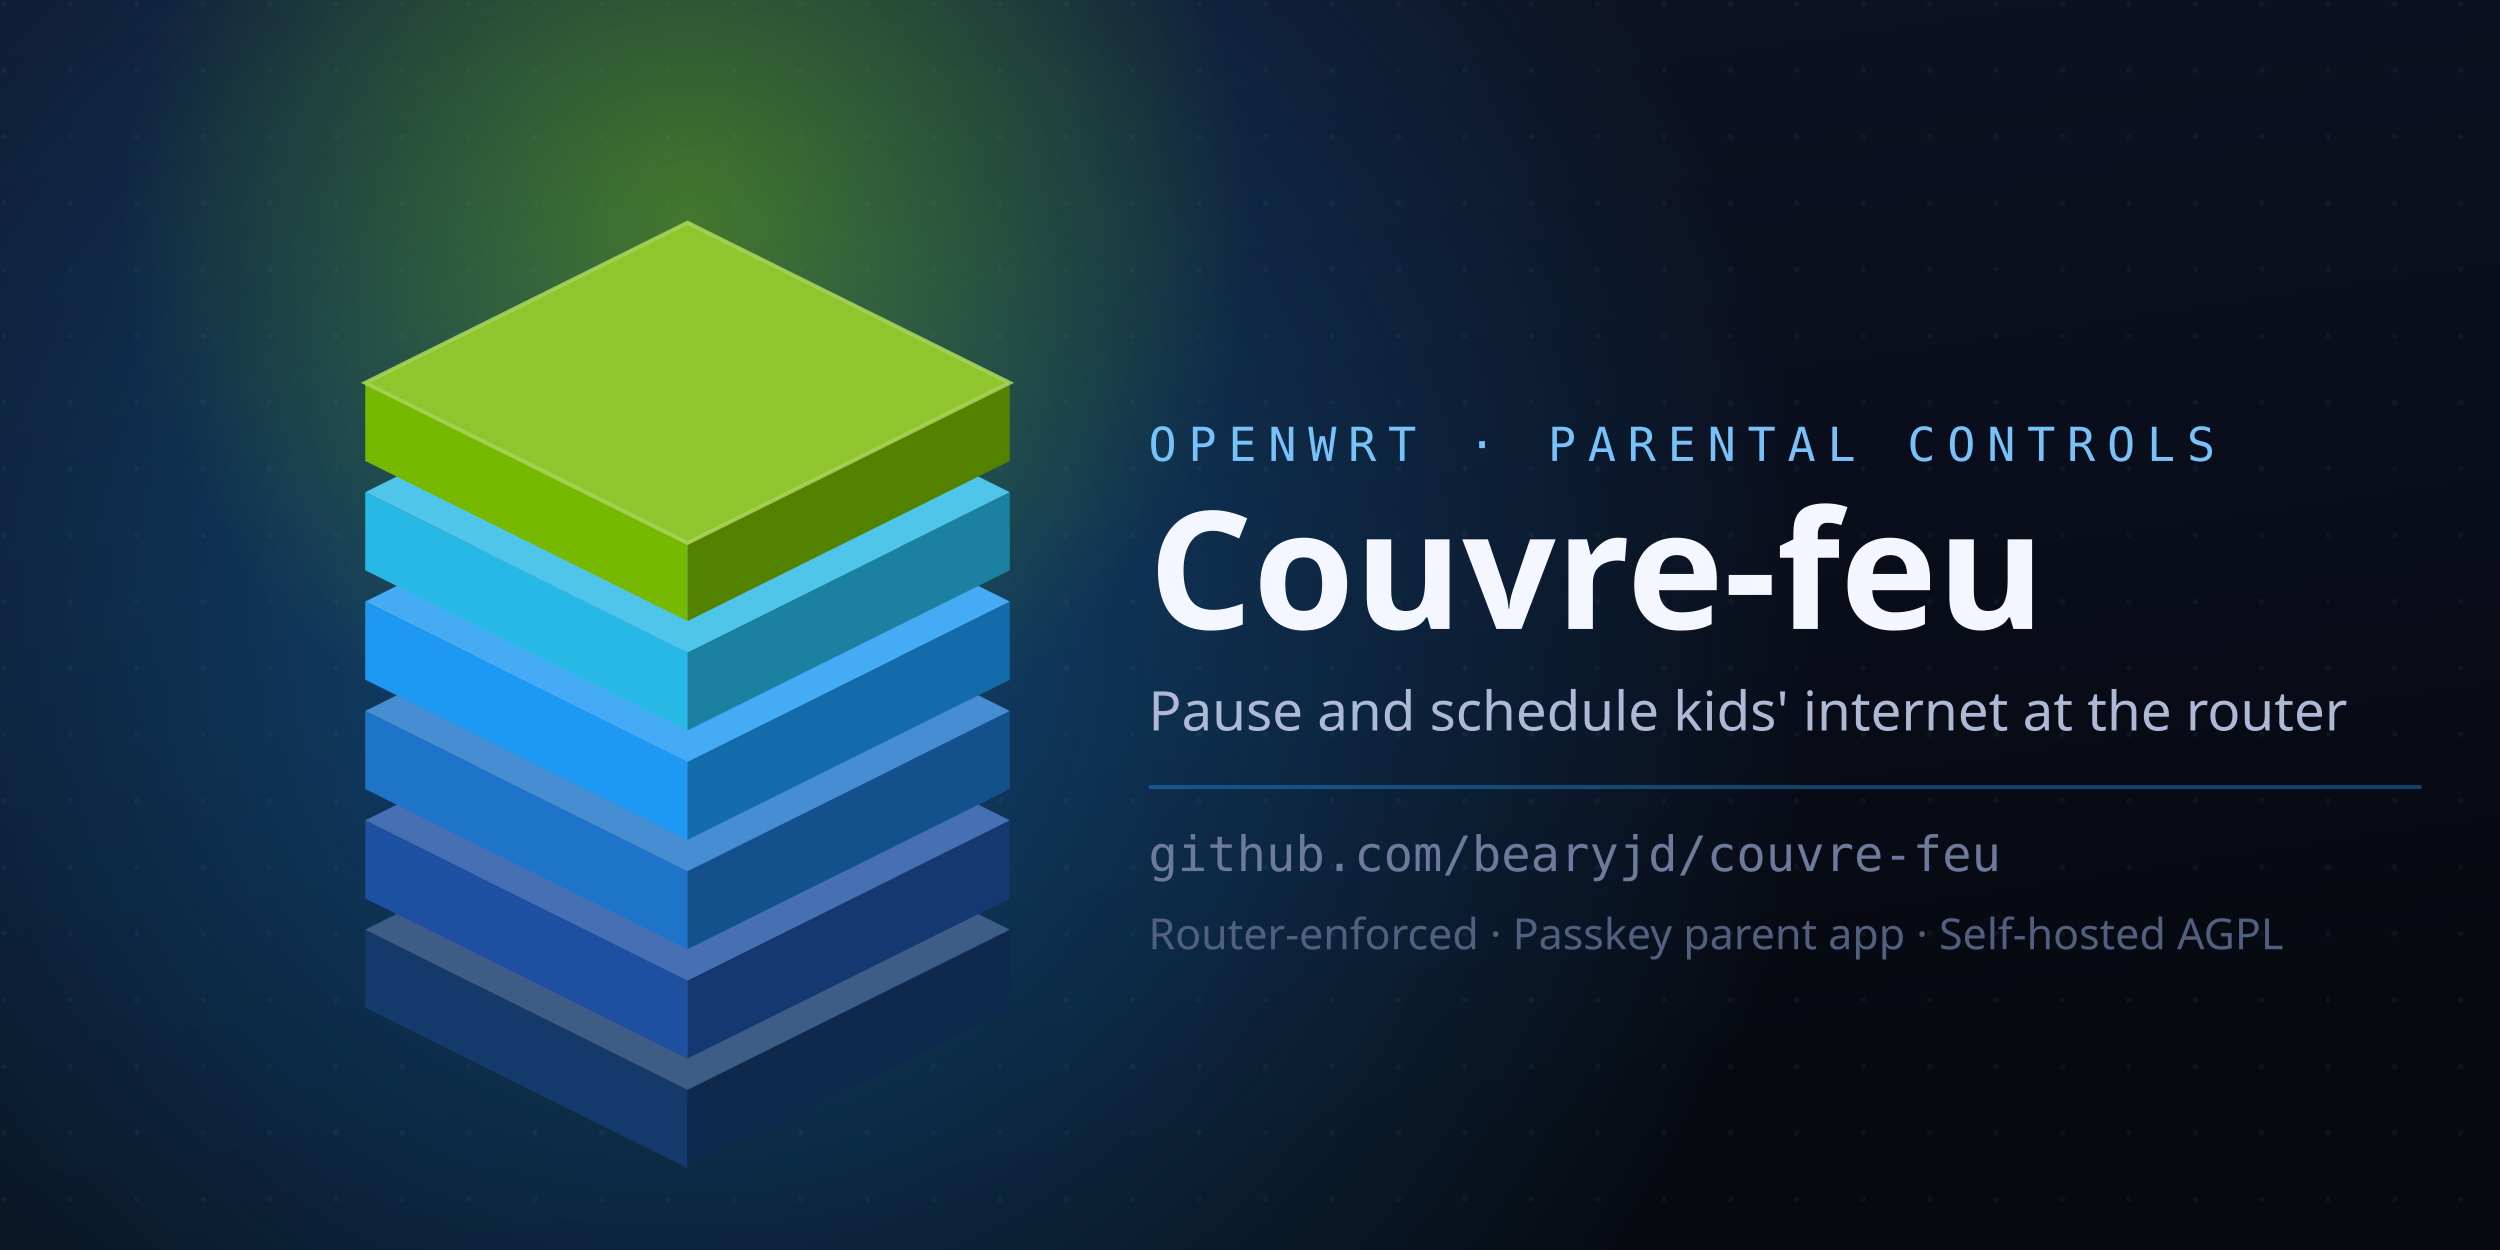
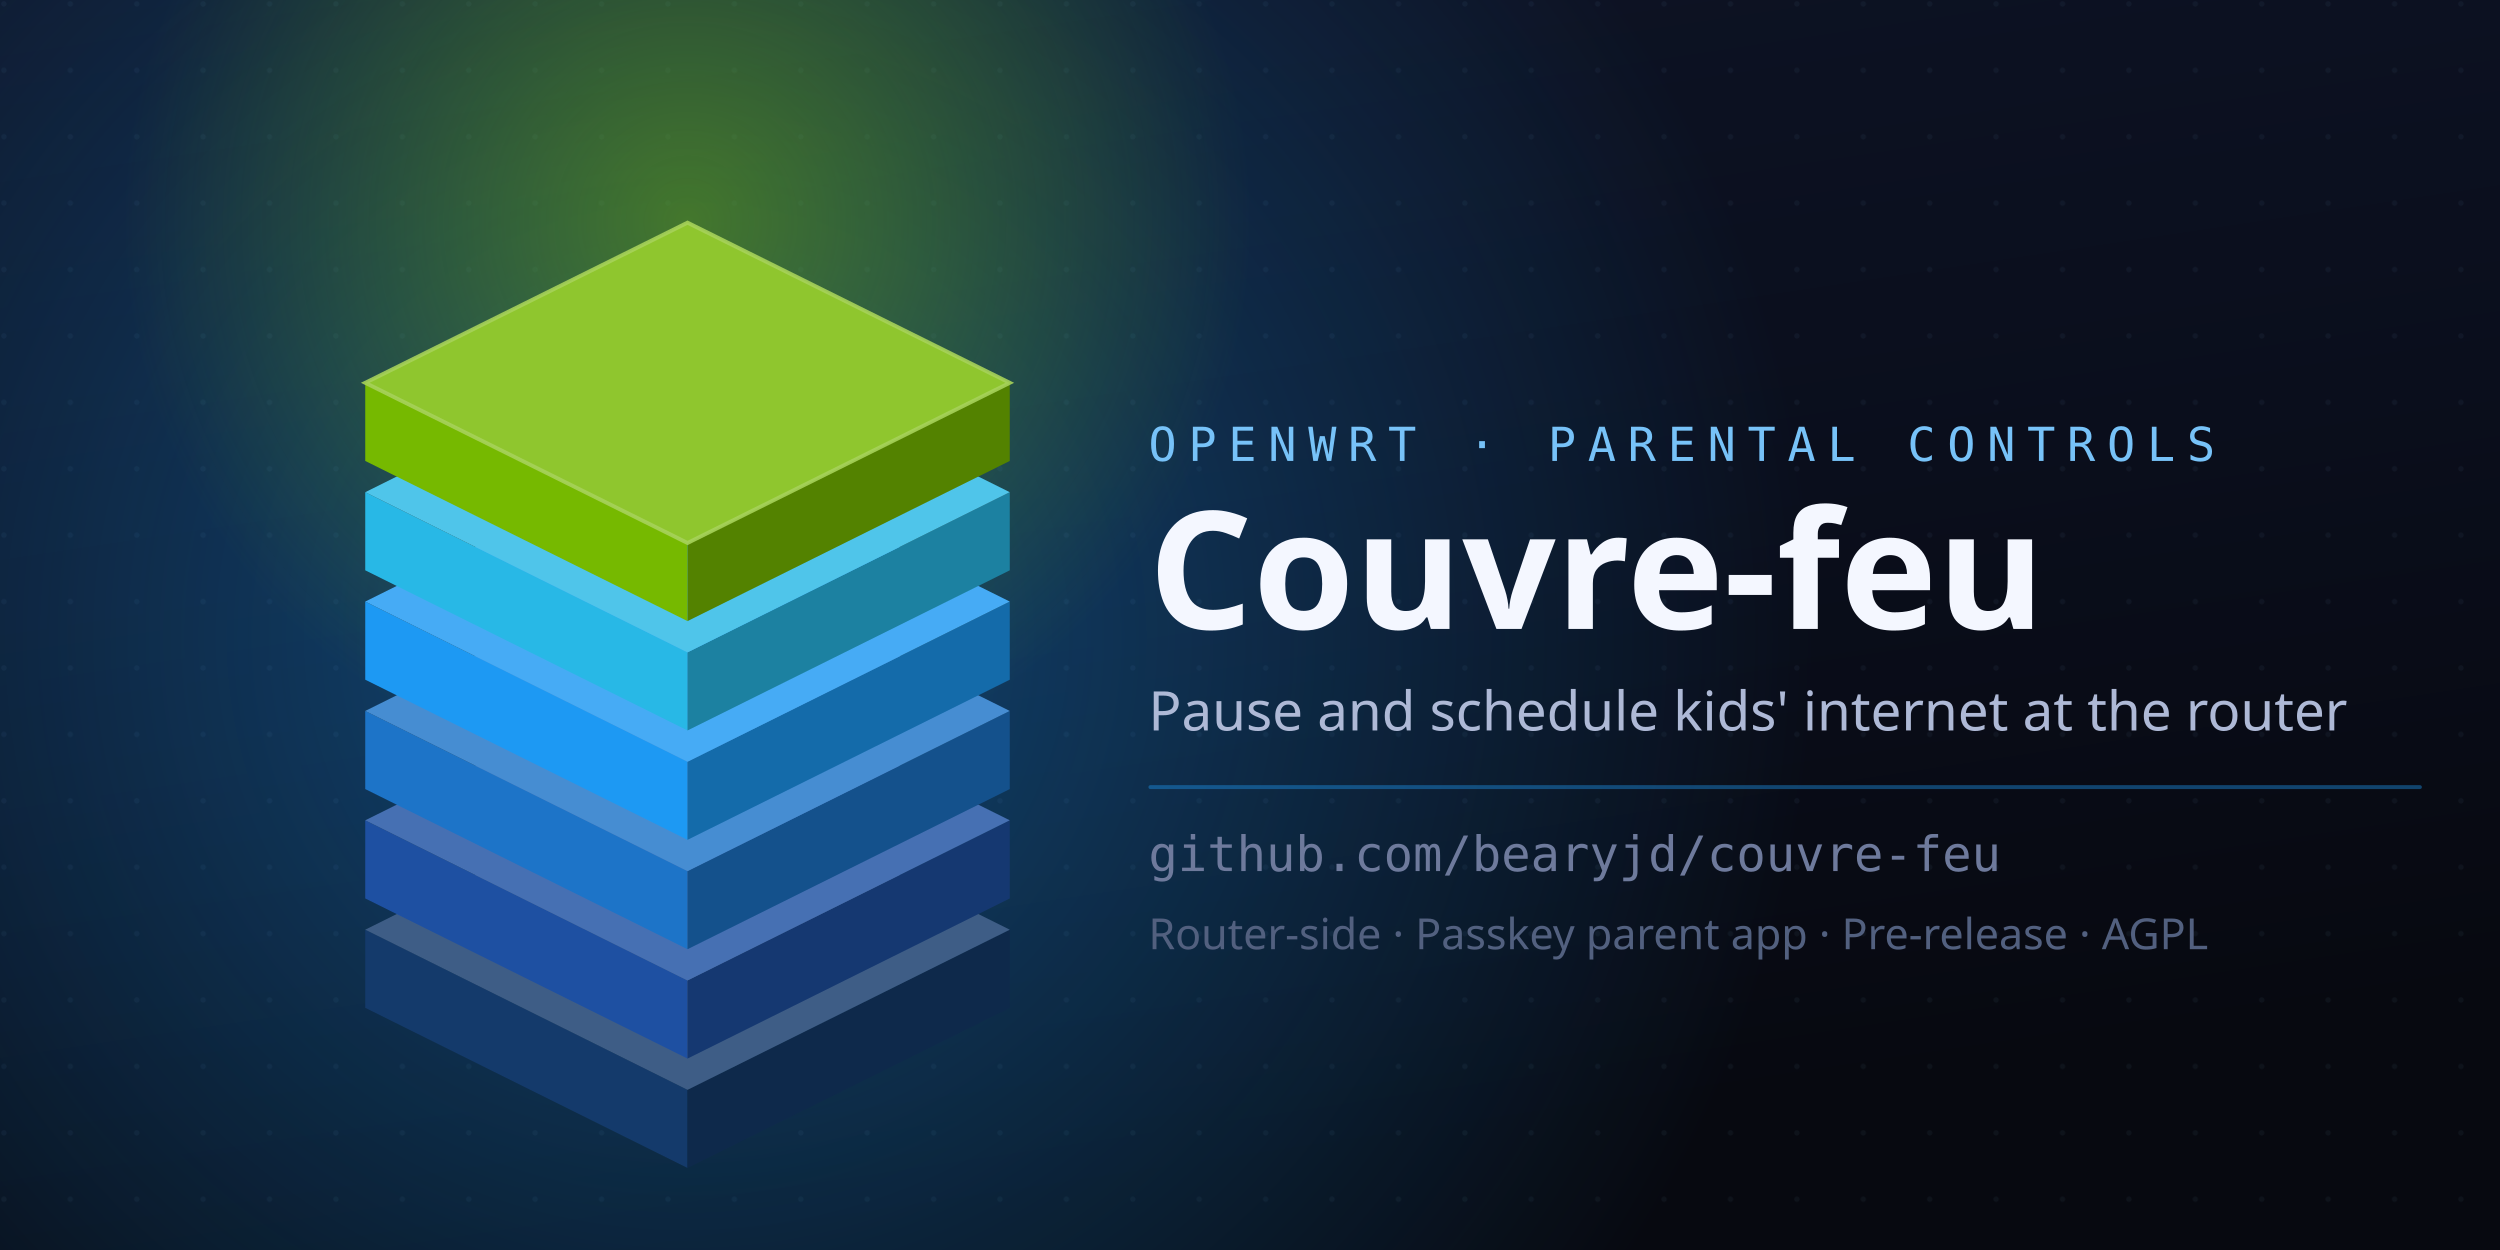
<svg xmlns="http://www.w3.org/2000/svg" viewBox="0 0 1280 640" width="1280" height="640" role="img" aria-label="Couvre-feu — Pause and schedule kids' internet at the router">
  <defs>
    <linearGradient id="bg" x1="0" y1="0" x2="0.3" y2="1">
      <stop offset="0" stop-color="#0E1426" />
      <stop offset="0.55" stop-color="#0A0E1C" />
      <stop offset="1" stop-color="#070910" />
    </linearGradient>
    <radialGradient id="glowA" cx="0.5" cy="0.5" r="0.5">
      <stop offset="0" stop-color="#1D99F3" stop-opacity="0.42" />
      <stop offset="1" stop-color="#1D99F3" stop-opacity="0" />
    </radialGradient>
    <radialGradient id="glowB" cx="0.5" cy="0.5" r="0.5">
      <stop offset="0" stop-color="#76B900" stop-opacity="0.5" />
      <stop offset="1" stop-color="#76B900" stop-opacity="0" />
    </radialGradient>
    <pattern id="dots" width="34" height="34" patternUnits="userSpaceOnUse">
      <circle cx="2" cy="2" r="1.4" fill="#99D1FA" opacity="0.05" />
    </pattern>
  </defs>
  <g>
    <rect width="1280" height="640" fill="url(#bg)" />
    <rect width="1280" height="640" fill="url(#dots)" />
    <circle cx="352" cy="326" r="576" fill="url(#glowA)" />
    <circle cx="352" cy="114" r="288" fill="url(#glowB)" />
    <polygon points="187,476 352,558 352,598 187,516" fill="#143A6B" />
    <polygon points="517,476 352,558 352,598 517,516" fill="#0E294B" />
    <polygon points="352,394 517,476 352,558 187,476" fill="#3E5D86" />
    <polygon points="187,420 352,502 352,542 187,460" fill="#1E50A2" />
    <polygon points="517,420 352,502 352,542 517,460" fill="#153871" />
    <polygon points="352,338 517,420 352,502 187,420" fill="#4670B3" />
    <polygon points="187,364 352,446 352,486 187,404" fill="#1D74C8" />
    <polygon points="517,364 352,446 352,486 517,404" fill="#14518C" />
    <polygon points="352,282 517,364 352,446 187,364" fill="#468DD2" />
    <polygon points="187,308 352,390 352,430 187,348" fill="#1D99F3" />
    <polygon points="517,308 352,390 352,430 517,348" fill="#146BAA" />
    <polygon points="352,226 517,308 352,390 187,308" fill="#46ABF5" />
    <polygon points="187,252 352,334 352,374 187,292" fill="#28B8E6" />
    <polygon points="517,252 352,334 352,374 517,292" fill="#1C81A1" />
    <polygon points="352,170 517,252 352,334 187,252" fill="#4FC5EA" />
    <polygon points="187,196 352,278 352,318 187,236" fill="#76B900" />
    <polygon points="517,196 352,278 352,318 517,236" fill="#538200" />
    <polygon points="352,114 517,196 352,278 187,196" fill="#8FC62E" />
    <polygon points="352,114 517,196 352,278 187,196" fill="none" stroke="#A6D259" stroke-width="2" opacity="0.9" />
    <text x="588" y="236" font-family="'Fira Code', 'DejaVu Sans Mono', ui-monospace, monospace" font-size="24" letter-spacing="6" fill="#77C2F8">OPENWRT · PARENTAL CONTROLS</text>
    <text x="588" y="322" font-family="Cantarell, 'Segoe UI', 'Noto Sans', sans-serif" font-weight="800" font-size="84" fill="#F4F7FF">Couvre-feu</text>
    <text x="588" y="374" font-family="Cantarell, 'Segoe UI', 'Noto Sans', sans-serif" font-size="28" fill="#AEB9D6">Pause and schedule kids' internet at the router</text>
    <rect x="588" y="402" width="652" height="2" rx="1" fill="#1D99F3" opacity="0.40" />
    <text x="588" y="446" font-family="'Fira Code', 'DejaVu Sans Mono', ui-monospace, monospace" font-size="25" fill="#6E7A9C">github.com/bearyjd/couvre-feu</text>
-     <text x="588" y="486" font-family="Cantarell, 'Segoe UI', 'Noto Sans', sans-serif" font-size="22" fill="#52607F">Router-enforced · Passkey parent app · Self-hosted AGPL</text>
+     <text x="588" y="486" font-family="Cantarell, 'Segoe UI', 'Noto Sans', sans-serif" font-size="22" fill="#52607F">Router-side · Passkey parent app · Pre-release · AGPL</text>
  </g>
</svg>
